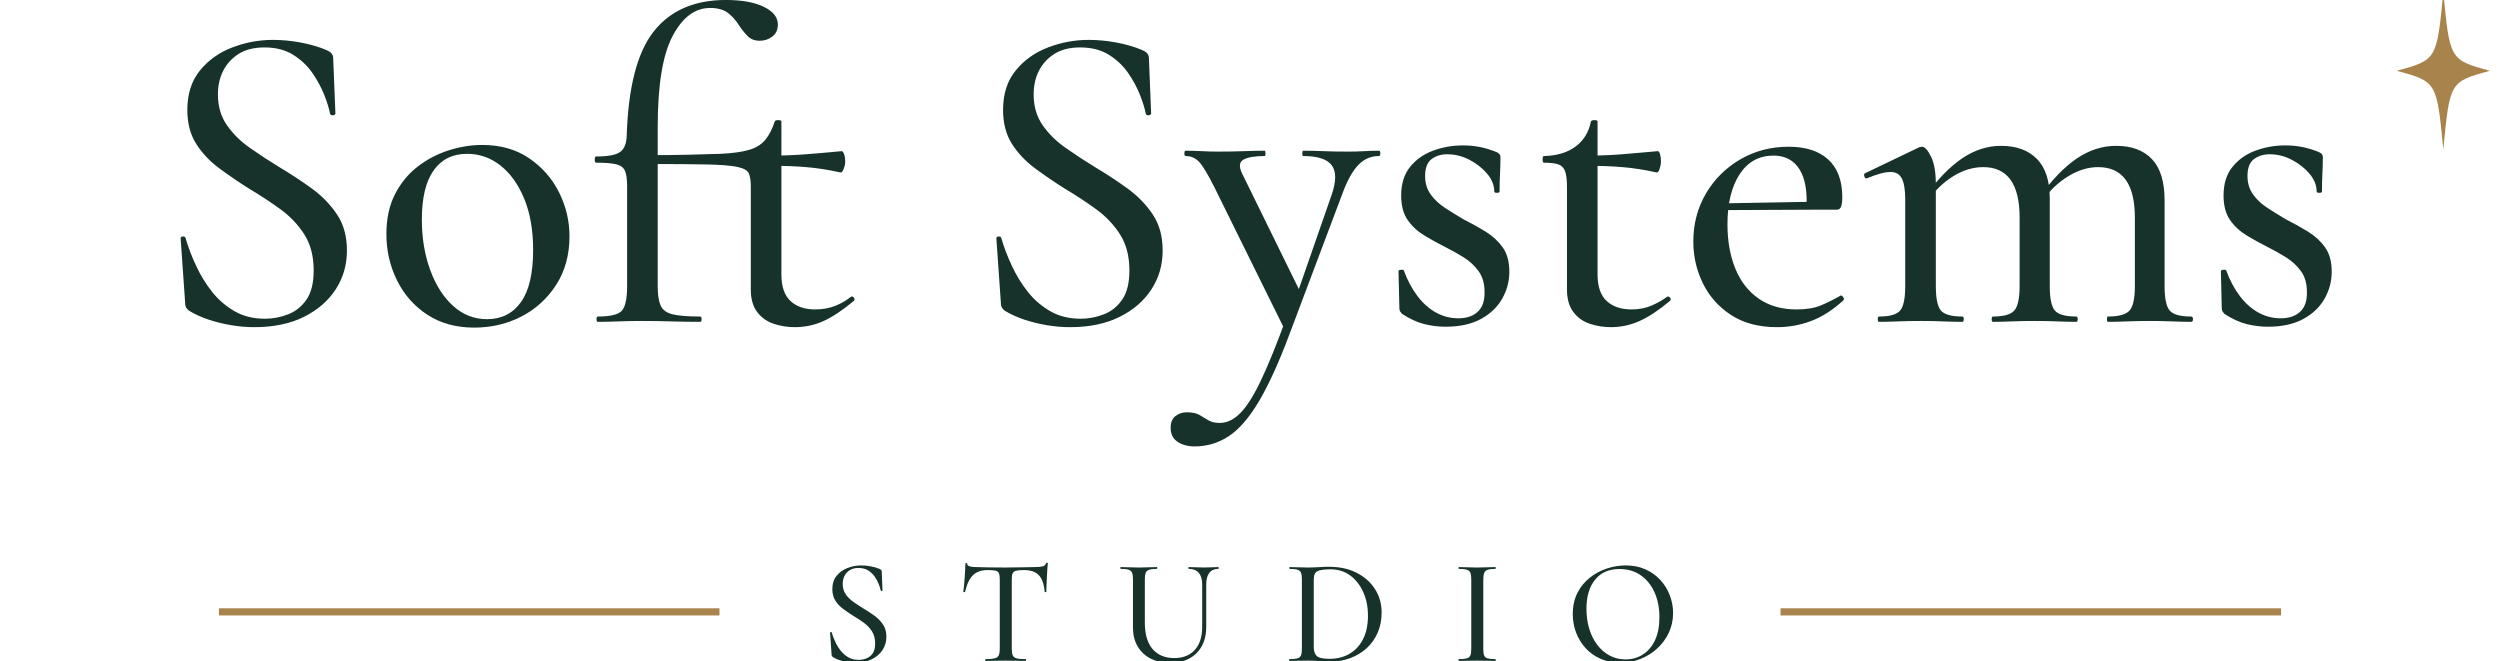
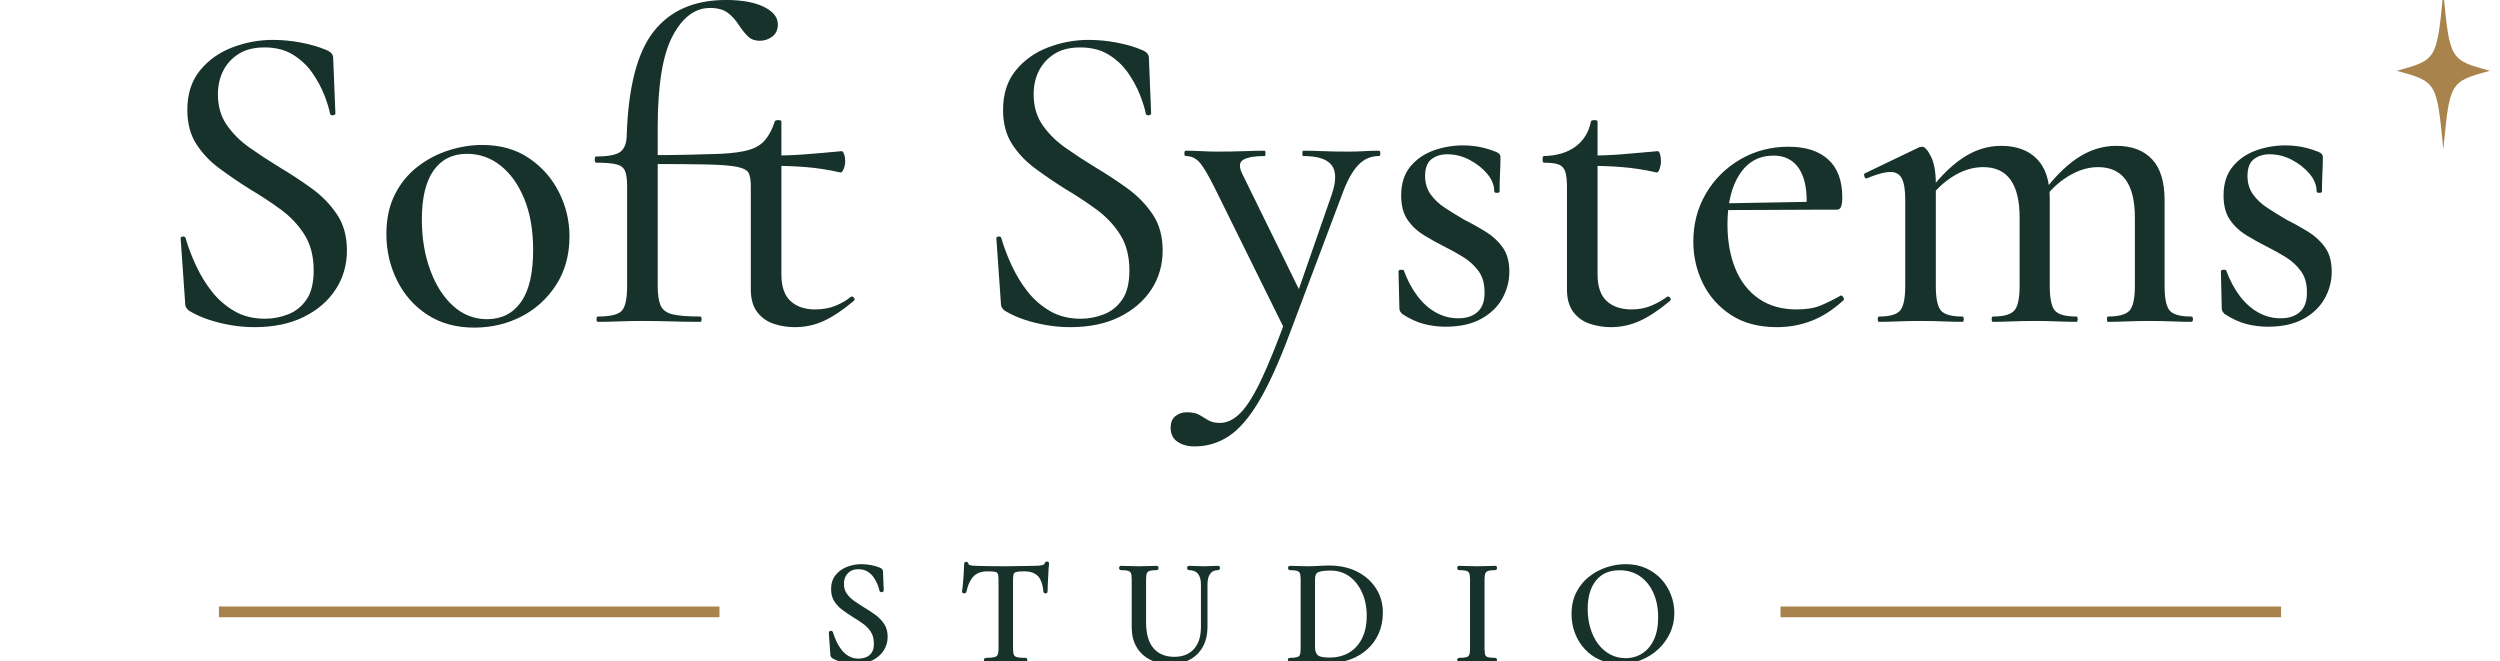
<svg xmlns="http://www.w3.org/2000/svg" viewBox="0 0 347.77 92.43" width="348" height="92" role="img" aria-label="Soft Systems Studio">
  <path transform="translate(20.00 45.01)" d="M9.548 -31.806Q9.548 -29.326 10.788 -27.528Q12.028 -25.73 14.012 -24.335Q15.996 -22.94 18.228 -21.576Q20.522 -20.212 22.661 -18.662Q24.8 -17.112 26.195 -15.035Q27.59 -12.958 27.59 -9.982Q27.59 -6.944 26.009 -4.526Q24.428 -2.108 21.545 -0.682Q18.662 0.744 14.632 0.744Q13.02 0.744 11.377 0.465Q9.734 0.186 8.246 -0.31Q6.758 -0.806 5.518 -1.55Q5.27 -1.736 5.115 -1.984Q4.96 -2.232 4.96 -2.728L4.34 -11.594Q4.278 -11.904 4.619 -11.935Q4.96 -11.966 5.022 -11.718Q5.58 -9.796 6.51 -7.812Q7.44 -5.828 8.742 -4.185Q10.044 -2.542 11.873 -1.488Q13.702 -0.434 16.12 -0.434Q17.794 -0.434 19.375 -1.054Q20.956 -1.674 21.948 -3.131Q22.94 -4.588 22.94 -7.192Q22.94 -10.168 21.638 -12.214Q20.336 -14.26 18.29 -15.748Q16.244 -17.236 13.95 -18.6Q11.78 -19.964 9.765 -21.452Q7.75 -22.94 6.51 -24.893Q5.27 -26.846 5.27 -29.636Q5.27 -32.984 7.037 -35.154Q8.804 -37.324 11.563 -38.378Q14.322 -39.432 17.236 -39.432Q19.158 -39.432 21.142 -39.06Q23.126 -38.688 24.738 -38.006Q25.296 -37.758 25.482 -37.479Q25.668 -37.2 25.668 -36.89L25.978 -29.14Q25.978 -28.954 25.668 -28.892Q25.358 -28.83 25.234 -29.078Q25.048 -30.132 24.428 -31.713Q23.808 -33.294 22.754 -34.813Q21.7 -36.332 20.057 -37.355Q18.414 -38.378 16.058 -38.378Q13.888 -38.378 12.462 -37.479Q11.036 -36.58 10.292 -35.123Q9.548 -33.666 9.548 -31.806ZM45.384 0.806Q41.602 0.806 38.843 -0.992Q36.084 -2.79 34.596 -5.797Q33.108 -8.804 33.108 -12.276Q33.108 -15.5 34.317 -17.856Q35.526 -20.212 37.51 -21.731Q39.494 -23.25 41.85 -23.994Q44.206 -24.738 46.5 -24.738Q50.344 -24.738 53.072 -22.878Q55.8 -21.018 57.257 -18.104Q58.714 -15.19 58.714 -11.966Q58.714 -8.06 56.854 -5.177Q54.994 -2.294 51.987 -0.744Q48.98 0.806 45.384 0.806ZM47.182 -0.372Q50.22 -0.372 51.925 -2.759Q53.63 -5.146 53.63 -10.044Q53.63 -14.198 52.39 -17.205Q51.15 -20.212 49.073 -21.855Q46.996 -23.498 44.392 -23.498Q41.354 -23.498 39.711 -21.173Q38.068 -18.848 38.068 -14.322Q38.068 -10.416 39.246 -7.223Q40.424 -4.03 42.47 -2.201Q44.516 -0.372 47.182 -0.372ZM62.682 0.0Q62.496 0.0 62.496 -0.372Q62.496 -0.744 62.682 -0.744Q65.286 -0.744 66.03 -1.55Q66.774 -2.356 66.774 -5.022V-18.972Q66.774 -20.46 66.464 -21.142Q66.154 -21.824 65.224 -22.041Q64.294 -22.258 62.434 -22.258Q62.248 -22.258 62.248 -22.692Q62.248 -23.126 62.434 -23.126Q64.914 -23.126 65.782 -23.746Q66.65 -24.366 66.712 -25.916Q67.022 -36.208 70.494 -40.61Q73.966 -45.012 80.6 -45.012Q83.948 -45.012 85.901 -44.051Q87.854 -43.09 87.854 -41.602Q87.854 -40.486 87.079 -39.897Q86.304 -39.308 85.312 -39.308Q84.32 -39.308 83.7 -39.897Q83.08 -40.486 82.46 -41.416Q81.716 -42.594 80.817 -43.245Q79.918 -43.896 78.368 -43.896Q75.206 -43.896 73.129 -39.959Q71.052 -36.022 71.052 -27.218V-5.022Q71.052 -3.224 71.455 -2.294Q71.858 -1.364 73.129 -1.054Q74.4 -0.744 77.004 -0.744Q77.19 -0.744 77.19 -0.372Q77.19 0.0 77.004 0.0Q74.896 0.0 72.912 -0.062Q70.928 -0.124 68.882 -0.124Q67.146 -0.124 65.565 -0.062Q63.984 0.0 62.682 0.0ZM90.21 0.744Q88.722 0.744 87.296 0.279Q85.87 -0.186 84.971 -1.364Q84.072 -2.542 84.072 -4.526V-18.972Q84.072 -20.15 83.793 -20.77Q83.514 -21.39 82.181 -21.669Q80.848 -21.948 77.934 -22.01Q75.02 -22.072 69.75 -22.072V-23.312Q72.726 -23.312 75.454 -23.374Q78.182 -23.436 79.856 -23.498Q82.398 -23.622 83.855 -24.056Q85.312 -24.49 86.118 -25.482Q86.924 -26.474 87.42 -28.024Q87.482 -28.21 87.916 -28.21Q88.35 -28.21 88.35 -28.024V-6.634Q88.35 -4.092 89.621 -2.914Q90.892 -1.736 93.062 -1.736Q94.674 -1.736 95.945 -2.263Q97.216 -2.79 98.022 -3.472Q98.27 -3.658 98.487 -3.379Q98.704 -3.1 98.456 -2.914Q96.162 -0.992 94.271 -0.124Q92.38 0.744 90.21 0.744ZM96.596 -20.894Q94.116 -21.452 91.822 -21.638Q89.528 -21.824 86.986 -21.824V-23.25Q89.404 -23.25 91.791 -23.436Q94.178 -23.622 96.782 -23.87Q96.968 -23.87 97.123 -23.436Q97.278 -23.002 97.278 -22.444Q97.278 -21.948 97.061 -21.39Q96.844 -20.832 96.596 -20.894ZM123.628 -31.806Q123.628 -29.326 124.868 -27.528Q126.108 -25.73 128.092 -24.335Q130.076 -22.94 132.308 -21.576Q134.602 -20.212 136.741 -18.662Q138.88 -17.112 140.275 -15.035Q141.67 -12.958 141.67 -9.982Q141.67 -6.944 140.089 -4.526Q138.508 -2.108 135.625 -0.682Q132.742 0.744 128.712 0.744Q127.1 0.744 125.457 0.465Q123.814 0.186 122.326 -0.31Q120.838 -0.806 119.598 -1.55Q119.35 -1.736 119.195 -1.984Q119.04 -2.232 119.04 -2.728L118.42 -11.594Q118.358 -11.904 118.699 -11.935Q119.04 -11.966 119.102 -11.718Q119.66 -9.796 120.59 -7.812Q121.52 -5.828 122.822 -4.185Q124.124 -2.542 125.953 -1.488Q127.782 -0.434 130.2 -0.434Q131.874 -0.434 133.455 -1.054Q135.036 -1.674 136.028 -3.131Q137.02 -4.588 137.02 -7.192Q137.02 -10.168 135.718 -12.214Q134.416 -14.26 132.37 -15.748Q130.324 -17.236 128.03 -18.6Q125.86 -19.964 123.845 -21.452Q121.83 -22.94 120.59 -24.893Q119.35 -26.846 119.35 -29.636Q119.35 -32.984 121.117 -35.154Q122.884 -37.324 125.643 -38.378Q128.402 -39.432 131.316 -39.432Q133.238 -39.432 135.222 -39.06Q137.206 -38.688 138.818 -38.006Q139.376 -37.758 139.562 -37.479Q139.748 -37.2 139.748 -36.89L140.058 -29.14Q140.058 -28.954 139.748 -28.892Q139.438 -28.83 139.314 -29.078Q139.128 -30.132 138.508 -31.713Q137.888 -33.294 136.834 -34.813Q135.78 -36.332 134.137 -37.355Q132.494 -38.378 130.138 -38.378Q127.968 -38.378 126.542 -37.479Q125.116 -36.58 124.372 -35.123Q123.628 -33.666 123.628 -31.806ZM171.926 -23.932Q172.112 -23.932 172.112 -23.56Q172.112 -23.188 171.926 -23.188Q170.19 -23.188 168.981 -21.886Q167.772 -20.584 166.78 -17.856L159.402 1.736Q157.17 7.688 155.124 11.129Q153.078 14.57 150.908 15.996Q148.738 17.422 146.134 17.422Q144.708 17.422 143.747 16.771Q142.786 16.12 142.786 14.818Q142.786 13.702 143.468 13.175Q144.15 12.648 145.018 12.648Q146.196 12.648 146.816 13.02Q147.436 13.392 148.056 13.764Q148.676 14.136 149.668 14.136Q151.156 14.136 152.52 12.772Q153.884 11.408 155.434 8.153Q156.984 4.898 159.03 -0.744L158.968 1.55L148.924 -18.786Q147.56 -21.514 146.785 -22.351Q146.01 -23.188 144.894 -23.188Q144.708 -23.188 144.708 -23.56Q144.708 -23.932 144.894 -23.932Q145.948 -23.932 147.126 -23.87Q148.304 -23.808 149.358 -23.808Q151.466 -23.808 153.047 -23.87Q154.628 -23.932 155.93 -23.932Q156.054 -23.932 156.054 -23.56Q156.054 -23.188 155.93 -23.188Q153.884 -23.188 152.985 -22.692Q152.086 -22.196 152.768 -20.77L161.138 -3.72L159.402 -0.806L165.292 -17.732Q166.284 -20.584 165.323 -21.886Q164.362 -23.188 161.324 -23.188Q161.2 -23.188 161.2 -23.56Q161.2 -23.932 161.324 -23.932Q162.812 -23.932 164.145 -23.87Q165.478 -23.808 167.586 -23.808Q168.95 -23.808 169.849 -23.87Q170.748 -23.932 171.926 -23.932ZM178.374 -20.398Q178.374 -18.91 179.149 -17.825Q179.924 -16.74 181.164 -15.934Q182.404 -15.128 183.768 -14.322Q185.38 -13.516 186.837 -12.617Q188.294 -11.718 189.224 -10.416Q190.154 -9.114 190.154 -7.006Q190.154 -5.022 189.162 -3.255Q188.17 -1.488 186.186 -0.403Q184.202 0.682 181.226 0.682Q179.738 0.682 178.25 0.31Q176.762 -0.062 175.15 -1.116Q175.026 -1.24 174.902 -1.426Q174.778 -1.612 174.778 -1.86L174.654 -7.068Q174.654 -7.254 174.995 -7.285Q175.336 -7.316 175.398 -7.192Q176.142 -5.146 177.289 -3.627Q178.436 -2.108 179.893 -1.302Q181.35 -0.496 183.024 -0.496Q184.76 -0.496 185.752 -1.426Q186.744 -2.356 186.682 -4.216Q186.682 -5.952 185.845 -7.099Q185.008 -8.246 183.768 -9.021Q182.528 -9.796 181.164 -10.478Q179.676 -11.222 178.25 -12.09Q176.824 -12.958 175.925 -14.26Q175.026 -15.562 175.026 -17.67Q175.026 -20.15 176.297 -21.7Q177.568 -23.25 179.552 -23.963Q181.536 -24.676 183.644 -24.676Q184.884 -24.676 186.0 -24.459Q187.116 -24.242 188.356 -23.746Q188.914 -23.498 188.914 -23.064Q188.914 -21.948 188.852 -20.77Q188.79 -19.592 188.79 -18.228Q188.79 -18.042 188.418 -18.042Q188.046 -18.042 188.046 -18.228Q188.046 -19.53 187.054 -20.708Q186.062 -21.886 184.574 -22.661Q183.086 -23.436 181.474 -23.436Q180.172 -23.436 179.273 -22.754Q178.374 -22.072 178.374 -20.398ZM204.352 0.744Q202.864 0.744 201.438 0.279Q200.012 -0.186 199.113 -1.364Q198.214 -2.542 198.214 -4.526V-18.848Q198.214 -20.274 197.966 -21.018Q197.718 -21.762 197.036 -22.01Q196.354 -22.258 194.99 -22.258Q194.804 -22.258 194.804 -22.723Q194.804 -23.188 194.99 -23.188Q197.718 -23.25 199.423 -24.521Q201.128 -25.792 201.562 -28.024Q201.624 -28.21 202.058 -28.21Q202.492 -28.21 202.492 -28.024V-6.634Q202.492 -4.092 203.763 -2.914Q205.034 -1.736 207.266 -1.736Q208.816 -1.736 210.087 -2.294Q211.358 -2.852 212.164 -3.472Q212.412 -3.658 212.629 -3.379Q212.846 -3.1 212.598 -2.914Q210.304 -0.992 208.382 -0.124Q206.46 0.744 204.352 0.744ZM210.738 -20.894Q208.258 -21.452 205.964 -21.638Q203.67 -21.824 201.128 -21.824V-23.25Q203.608 -23.25 205.933 -23.436Q208.258 -23.622 210.924 -23.87Q211.11 -23.87 211.234 -23.436Q211.358 -23.002 211.358 -22.444Q211.358 -21.948 211.172 -21.39Q210.986 -20.832 210.738 -20.894ZM227.602 0.744Q223.758 0.744 221.154 -0.961Q218.55 -2.666 217.217 -5.394Q215.884 -8.122 215.884 -11.222Q215.884 -14.942 217.651 -17.949Q219.418 -20.956 222.456 -22.723Q225.494 -24.49 229.214 -24.49Q232.81 -24.49 234.763 -22.692Q236.716 -20.894 236.716 -17.422Q236.716 -16.616 236.561 -16.151Q236.406 -15.686 235.972 -15.686H231.694Q231.942 -19.406 230.733 -21.328Q229.524 -23.25 227.106 -23.25Q224.068 -23.25 222.363 -20.646Q220.658 -18.042 220.658 -13.64Q220.658 -10.106 221.774 -7.409Q222.89 -4.712 225.06 -3.224Q227.23 -1.736 230.33 -1.736Q232.376 -1.736 233.709 -2.294Q235.042 -2.852 236.468 -3.658Q236.592 -3.782 236.809 -3.503Q237.026 -3.224 236.902 -3.038Q234.67 -0.992 232.376 -0.124Q230.082 0.744 227.602 0.744ZM219.232 -15.624 219.17 -16.554 233.058 -16.802V-15.686ZM273.854 0.0Q273.73 0.0 273.73 -0.372Q273.73 -0.744 273.854 -0.744Q276.148 -0.744 276.892 -1.581Q277.636 -2.418 277.636 -5.022V-14.57Q277.636 -21.638 272.49 -21.638Q270.382 -21.638 268.274 -20.336Q266.166 -19.034 264.678 -16.864L264.43 -17.608Q266.91 -21.08 269.514 -22.847Q272.118 -24.614 275.032 -24.614Q278.256 -24.614 280.023 -22.754Q281.79 -20.894 281.79 -16.988V-5.022Q281.79 -2.418 282.503 -1.581Q283.216 -0.744 285.51 -0.744Q285.758 -0.744 285.758 -0.372Q285.758 0.0 285.51 0.0Q284.394 0.0 282.875 -0.062Q281.356 -0.124 279.682 -0.124Q278.07 -0.124 276.551 -0.062Q275.032 0.0 273.854 0.0ZM257.796 0.0Q257.61 0.0 257.61 -0.372Q257.61 -0.744 257.796 -0.744Q260.028 -0.744 260.772 -1.581Q261.516 -2.418 261.516 -5.022V-14.57Q261.516 -21.638 256.432 -21.638Q254.262 -21.638 252.185 -20.336Q250.108 -19.034 248.62 -16.864L248.372 -17.608Q250.852 -21.08 253.456 -22.847Q256.06 -24.614 258.912 -24.614Q262.136 -24.614 263.934 -22.785Q265.732 -20.956 265.732 -17.298V-5.022Q265.732 -2.418 266.445 -1.581Q267.158 -0.744 269.452 -0.744Q269.638 -0.744 269.638 -0.372Q269.638 0.0 269.452 0.0Q268.274 0.0 266.786 -0.062Q265.298 -0.124 263.624 -0.124Q261.95 -0.124 260.431 -0.062Q258.912 0.0 257.796 0.0ZM241.862 0.0Q241.676 0.0 241.676 -0.372Q241.676 -0.744 241.862 -0.744Q244.094 -0.744 244.807 -1.581Q245.52 -2.418 245.52 -5.022V-17.112Q245.52 -19.096 245.055 -20.026Q244.59 -20.956 243.474 -20.956Q242.854 -20.956 242.048 -20.739Q241.242 -20.522 240.188 -20.088Q239.94 -19.964 239.816 -20.305Q239.692 -20.646 239.878 -20.77L247.504 -24.428Q247.752 -24.49 247.876 -24.49Q248.434 -24.49 249.116 -23.126Q249.798 -21.762 249.798 -19.22V-5.022Q249.798 -2.418 250.511 -1.581Q251.224 -0.744 253.518 -0.744Q253.704 -0.744 253.704 -0.372Q253.704 0.0 253.518 0.0Q252.34 0.0 250.852 -0.062Q249.364 -0.124 247.69 -0.124Q246.016 -0.124 244.497 -0.062Q242.978 0.0 241.862 0.0ZM293.384 -20.398Q293.384 -18.91 294.159 -17.825Q294.934 -16.74 296.174 -15.934Q297.414 -15.128 298.778 -14.322Q300.39 -13.516 301.847 -12.617Q303.304 -11.718 304.234 -10.416Q305.164 -9.114 305.164 -7.006Q305.164 -5.022 304.172 -3.255Q303.18 -1.488 301.196 -0.403Q299.212 0.682 296.236 0.682Q294.748 0.682 293.26 0.31Q291.772 -0.062 290.16 -1.116Q290.036 -1.24 289.912 -1.426Q289.788 -1.612 289.788 -1.86L289.664 -7.068Q289.664 -7.254 290.005 -7.285Q290.346 -7.316 290.408 -7.192Q291.152 -5.146 292.299 -3.627Q293.446 -2.108 294.903 -1.302Q296.36 -0.496 298.034 -0.496Q299.77 -0.496 300.762 -1.426Q301.754 -2.356 301.692 -4.216Q301.692 -5.952 300.855 -7.099Q300.018 -8.246 298.778 -9.021Q297.538 -9.796 296.174 -10.478Q294.686 -11.222 293.26 -12.09Q291.834 -12.958 290.935 -14.26Q290.036 -15.562 290.036 -17.67Q290.036 -20.15 291.307 -21.7Q292.578 -23.25 294.562 -23.963Q296.546 -24.676 298.654 -24.676Q299.894 -24.676 301.01 -24.459Q302.126 -24.242 303.366 -23.746Q303.924 -23.498 303.924 -23.064Q303.924 -21.948 303.862 -20.77Q303.8 -19.592 303.8 -18.228Q303.8 -18.042 303.428 -18.042Q303.056 -18.042 303.056 -18.228Q303.056 -19.53 302.064 -20.708Q301.072 -21.886 299.584 -22.661Q298.096 -23.436 296.484 -23.436Q295.182 -23.436 294.283 -22.754Q293.384 -22.072 293.384 -20.398Z" fill="#17312B" />
  <path class="sparkle" fill="#A8834B" d="M340.77,-1.10 C341.68,8.36 341.68,8.36 347.27,9.90 C341.68,11.44 341.68,11.44 340.77,20.90 C339.86,11.44 339.86,11.44 334.27,9.90 C339.86,8.36 339.86,8.36 340.77,-1.10 Z" />
-   <path transform="translate(113.69 92.43)" d="M3.234 -10.773Q3.234 -9.933 3.654 -9.324Q4.074 -8.715 4.746 -8.242Q5.418 -7.77 6.174 -7.308Q6.951 -6.846 7.676 -6.321Q8.4 -5.796 8.873 -5.093Q9.345 -4.389 9.345 -3.381Q9.345 -2.352 8.809 -1.533Q8.274 -0.714 7.298 -0.231Q6.321 0.252 4.956 0.252Q4.41 0.252 3.854 0.158Q3.297 0.063 2.793 -0.105Q2.289 -0.273 1.869 -0.525Q1.785 -0.588 1.733 -0.672Q1.68 -0.756 1.68 -0.924L1.47 -3.927Q1.449 -4.032 1.565 -4.043Q1.68 -4.053 1.701 -3.969Q1.89 -3.318 2.205 -2.646Q2.52 -1.974 2.961 -1.418Q3.402 -0.861 4.021 -0.504Q4.641 -0.147 5.46 -0.147Q6.027 -0.147 6.562 -0.357Q7.098 -0.567 7.434 -1.06Q7.77 -1.554 7.77 -2.436Q7.77 -3.444 7.329 -4.137Q6.888 -4.83 6.195 -5.334Q5.502 -5.838 4.725 -6.3Q3.99 -6.762 3.308 -7.266Q2.625 -7.77 2.205 -8.431Q1.785 -9.093 1.785 -10.038Q1.785 -11.172 2.384 -11.907Q2.982 -12.642 3.917 -12.999Q4.851 -13.356 5.838 -13.356Q6.489 -13.356 7.161 -13.23Q7.833 -13.104 8.379 -12.873Q8.568 -12.789 8.631 -12.695Q8.694 -12.6 8.694 -12.495L8.799 -9.87Q8.799 -9.807 8.694 -9.786Q8.589 -9.765 8.547 -9.849Q8.484 -10.206 8.274 -10.742Q8.064 -11.277 7.707 -11.792Q7.35 -12.306 6.793 -12.652Q6.237 -12.999 5.439 -12.999Q4.704 -12.999 4.221 -12.695Q3.738 -12.39 3.486 -11.896Q3.234 -11.403 3.234 -10.773ZM23.478 -12.705Q22.176 -12.705 21.441 -11.98Q20.706 -11.256 20.349 -9.66Q20.328 -9.618 20.212 -9.618Q20.097 -9.618 20.097 -9.681Q20.139 -9.954 20.191 -10.458Q20.244 -10.962 20.286 -11.55Q20.328 -12.138 20.359 -12.684Q20.391 -13.23 20.391 -13.587Q20.391 -13.692 20.517 -13.692Q20.643 -13.692 20.643 -13.587Q20.643 -13.377 20.853 -13.283Q21.063 -13.188 21.336 -13.157Q21.609 -13.125 21.798 -13.125Q23.604 -13.062 26.019 -13.062Q27.489 -13.062 28.371 -13.094Q29.253 -13.125 30.072 -13.125Q30.786 -13.125 31.175 -13.22Q31.563 -13.314 31.668 -13.65Q31.689 -13.734 31.805 -13.734Q31.92 -13.734 31.92 -13.65Q31.878 -13.335 31.846 -12.768Q31.815 -12.201 31.784 -11.592Q31.752 -10.983 31.731 -10.458Q31.71 -9.933 31.71 -9.681Q31.71 -9.618 31.595 -9.618Q31.479 -9.618 31.479 -9.681Q31.332 -11.319 30.639 -12.012Q29.946 -12.705 28.581 -12.705Q27.846 -12.705 27.479 -12.611Q27.111 -12.516 26.995 -12.243Q26.88 -11.97 26.88 -11.382V-1.701Q26.88 -1.092 27.017 -0.777Q27.153 -0.462 27.562 -0.357Q27.972 -0.252 28.833 -0.252Q28.875 -0.252 28.875 -0.126Q28.875 0.0 28.833 0.0Q28.266 0.0 27.562 -0.021Q26.859 -0.042 26.019 -0.042Q25.221 -0.042 24.517 -0.021Q23.814 0.0 23.226 0.0Q23.163 0.0 23.163 -0.126Q23.163 -0.252 23.226 -0.252Q24.045 -0.252 24.476 -0.357Q24.906 -0.462 25.053 -0.777Q25.2 -1.092 25.2 -1.701V-11.424Q25.2 -11.991 25.074 -12.275Q24.948 -12.558 24.57 -12.632Q24.192 -12.705 23.478 -12.705ZM53.508 -10.71Q53.508 -11.76 53.035 -12.317Q52.563 -12.873 51.639 -12.873Q51.576 -12.873 51.576 -12.999Q51.576 -13.125 51.639 -13.125Q52.122 -13.125 52.647 -13.094Q53.172 -13.062 53.781 -13.062Q54.306 -13.062 54.821 -13.094Q55.335 -13.125 55.776 -13.125Q55.818 -13.125 55.818 -12.999Q55.818 -12.873 55.776 -12.873Q54.936 -12.873 54.506 -12.317Q54.075 -11.76 54.075 -10.71V-4.767Q54.075 -3.192 53.445 -2.058Q52.815 -0.924 51.681 -0.326Q50.547 0.273 49.035 0.273Q47.481 0.273 46.305 -0.326Q45.129 -0.924 44.478 -2.037Q43.827 -3.15 43.827 -4.683V-11.424Q43.827 -12.033 43.701 -12.338Q43.575 -12.642 43.208 -12.758Q42.84 -12.873 42.126 -12.873Q42.063 -12.873 42.063 -12.999Q42.063 -13.125 42.126 -13.125Q42.651 -13.125 43.281 -13.094Q43.911 -13.062 44.646 -13.062Q45.402 -13.062 46.043 -13.094Q46.683 -13.125 47.166 -13.125Q47.229 -13.125 47.229 -12.999Q47.229 -12.873 47.166 -12.873Q46.452 -12.873 46.085 -12.747Q45.717 -12.621 45.602 -12.306Q45.486 -11.991 45.486 -11.382V-5.418Q45.486 -2.898 46.578 -1.649Q47.67 -0.399 49.602 -0.399Q51.45 -0.399 52.479 -1.544Q53.508 -2.688 53.508 -4.746ZM71.526 0.084Q70.896 0.084 69.972 0.021Q69.048 -0.042 68.271 -0.042Q67.557 -0.042 66.895 -0.021Q66.234 0.0 65.709 0.0Q65.667 0.0 65.667 -0.126Q65.667 -0.252 65.709 -0.252Q66.444 -0.252 66.822 -0.357Q67.2 -0.462 67.326 -0.777Q67.452 -1.092 67.452 -1.701V-11.424Q67.452 -12.033 67.326 -12.338Q67.2 -12.642 66.833 -12.758Q66.465 -12.873 65.751 -12.873Q65.688 -12.873 65.688 -12.999Q65.688 -13.125 65.751 -13.125Q66.276 -13.125 66.917 -13.094Q67.557 -13.062 68.271 -13.062Q68.985 -13.062 69.815 -13.115Q70.644 -13.167 71.232 -13.167Q73.458 -13.167 75.107 -12.327Q76.755 -11.487 77.679 -10.038Q78.603 -8.589 78.603 -6.783Q78.603 -5.208 78.047 -3.938Q77.49 -2.667 76.503 -1.775Q75.516 -0.882 74.235 -0.399Q72.954 0.084 71.526 0.084ZM71.316 -0.294Q72.891 -0.294 74.099 -0.987Q75.306 -1.68 75.999 -3.035Q76.692 -4.389 76.692 -6.321Q76.692 -8.148 76.041 -9.607Q75.39 -11.067 74.225 -11.939Q73.059 -12.81 71.442 -12.81Q70.182 -12.81 69.647 -12.558Q69.111 -12.306 69.111 -11.382V-1.932Q69.111 -1.092 69.531 -0.693Q69.951 -0.294 71.316 -0.294ZM92.82 -1.701Q92.82 -1.092 92.935 -0.777Q93.051 -0.462 93.418 -0.357Q93.786 -0.252 94.521 -0.252Q94.563 -0.252 94.563 -0.126Q94.563 0.0 94.521 0.0Q93.996 0.0 93.356 -0.021Q92.715 -0.042 91.959 -0.042Q91.224 -0.042 90.573 -0.021Q89.922 0.0 89.397 0.0Q89.355 0.0 89.355 -0.126Q89.355 -0.252 89.397 -0.252Q90.132 -0.252 90.51 -0.357Q90.888 -0.462 91.014 -0.777Q91.14 -1.092 91.14 -1.701V-11.424Q91.14 -12.033 91.014 -12.338Q90.888 -12.642 90.51 -12.758Q90.132 -12.873 89.397 -12.873Q89.355 -12.873 89.355 -12.999Q89.355 -13.125 89.397 -13.125Q89.922 -13.125 90.573 -13.094Q91.224 -13.062 91.959 -13.062Q92.715 -13.062 93.366 -13.094Q94.017 -13.125 94.521 -13.125Q94.563 -13.125 94.563 -12.999Q94.563 -12.873 94.521 -12.873Q93.786 -12.873 93.429 -12.747Q93.072 -12.621 92.946 -12.306Q92.82 -11.991 92.82 -11.382ZM111.993 0.252Q110.481 0.252 109.252 -0.284Q108.024 -0.819 107.152 -1.764Q106.281 -2.709 105.808 -3.938Q105.336 -5.166 105.336 -6.552Q105.336 -8.253 105.997 -9.534Q106.659 -10.815 107.751 -11.666Q108.843 -12.516 110.145 -12.936Q111.447 -13.356 112.728 -13.356Q114.282 -13.356 115.51 -12.8Q116.739 -12.243 117.6 -11.298Q118.461 -10.353 118.912 -9.156Q119.364 -7.959 119.364 -6.699Q119.364 -5.229 118.776 -3.969Q118.188 -2.709 117.169 -1.764Q116.151 -0.819 114.817 -0.284Q113.484 0.252 111.993 0.252ZM112.728 -0.21Q114.051 -0.21 115.132 -0.893Q116.214 -1.575 116.833 -2.888Q117.453 -4.2 117.453 -6.111Q117.453 -8.064 116.77 -9.587Q116.088 -11.109 114.838 -11.98Q113.589 -12.852 111.867 -12.852Q109.662 -12.852 108.454 -11.361Q107.247 -9.87 107.247 -7.287Q107.247 -5.796 107.635 -4.505Q108.024 -3.213 108.759 -2.247Q109.494 -1.281 110.502 -0.746Q111.51 -0.21 112.728 -0.21Z" fill="#17312B" />
-   <rect x="29.69" y="85.07" width="70" height="1" fill="#A8834B" />
-   <rect x="248.08" y="85.07" width="70" height="1" fill="#A8834B" />
+   <path transform="translate(113.69 92.43)" d="M3.234 -10.773Q3.234 -9.933 3.654 -9.324Q4.074 -8.715 4.746 -8.242Q5.418 -7.77 6.174 -7.308Q6.951 -6.846 7.676 -6.321Q8.4 -5.796 8.873 -5.093Q9.345 -4.389 9.345 -3.381Q9.345 -2.352 8.809 -1.533Q8.274 -0.714 7.298 -0.231Q6.321 0.252 4.956 0.252Q4.41 0.252 3.854 0.158Q3.297 0.063 2.793 -0.105Q2.289 -0.273 1.869 -0.525Q1.785 -0.588 1.733 -0.672Q1.68 -0.756 1.68 -0.924L1.47 -3.927Q1.449 -4.032 1.565 -4.043Q1.68 -4.053 1.701 -3.969Q1.89 -3.318 2.205 -2.646Q2.52 -1.974 2.961 -1.418Q3.402 -0.861 4.021 -0.504Q4.641 -0.147 5.46 -0.147Q6.027 -0.147 6.562 -0.357Q7.098 -0.567 7.434 -1.06Q7.77 -1.554 7.77 -2.436Q7.77 -3.444 7.329 -4.137Q6.888 -4.83 6.195 -5.334Q5.502 -5.838 4.725 -6.3Q3.99 -6.762 3.308 -7.266Q2.625 -7.77 2.205 -8.431Q1.785 -9.093 1.785 -10.038Q1.785 -11.172 2.384 -11.907Q2.982 -12.642 3.917 -12.999Q4.851 -13.356 5.838 -13.356Q6.489 -13.356 7.161 -13.23Q7.833 -13.104 8.379 -12.873Q8.568 -12.789 8.631 -12.695Q8.694 -12.6 8.694 -12.495L8.799 -9.87Q8.799 -9.807 8.694 -9.786Q8.589 -9.765 8.547 -9.849Q8.484 -10.206 8.274 -10.742Q8.064 -11.277 7.707 -11.792Q7.35 -12.306 6.793 -12.652Q6.237 -12.999 5.439 -12.999Q4.704 -12.999 4.221 -12.695Q3.738 -12.39 3.486 -11.896Q3.234 -11.403 3.234 -10.773ZM23.478 -12.705Q22.176 -12.705 21.441 -11.98Q20.706 -11.256 20.349 -9.66Q20.328 -9.618 20.212 -9.618Q20.097 -9.618 20.097 -9.681Q20.139 -9.954 20.191 -10.458Q20.244 -10.962 20.286 -11.55Q20.328 -12.138 20.359 -12.684Q20.391 -13.23 20.391 -13.587Q20.391 -13.692 20.517 -13.692Q20.643 -13.692 20.643 -13.587Q20.643 -13.377 20.853 -13.283Q21.063 -13.188 21.336 -13.157Q21.609 -13.125 21.798 -13.125Q23.604 -13.062 26.019 -13.062Q27.489 -13.062 28.371 -13.094Q29.253 -13.125 30.072 -13.125Q30.786 -13.125 31.175 -13.22Q31.563 -13.314 31.668 -13.65Q31.689 -13.734 31.805 -13.734Q31.92 -13.734 31.92 -13.65Q31.878 -13.335 31.846 -12.768Q31.815 -12.201 31.784 -11.592Q31.752 -10.983 31.731 -10.458Q31.71 -9.933 31.71 -9.681Q31.71 -9.618 31.595 -9.618Q31.479 -9.618 31.479 -9.681Q31.332 -11.319 30.639 -12.012Q29.946 -12.705 28.581 -12.705Q27.846 -12.705 27.479 -12.611Q27.111 -12.516 26.995 -12.243Q26.88 -11.97 26.88 -11.382V-1.701Q26.88 -1.092 27.017 -0.777Q27.153 -0.462 27.562 -0.357Q27.972 -0.252 28.833 -0.252Q28.875 -0.252 28.875 -0.126Q28.875 0.0 28.833 0.0Q28.266 0.0 27.562 -0.021Q26.859 -0.042 26.019 -0.042Q25.221 -0.042 24.517 -0.021Q23.814 0.0 23.226 0.0Q23.163 0.0 23.163 -0.126Q23.163 -0.252 23.226 -0.252Q24.045 -0.252 24.476 -0.357Q24.906 -0.462 25.053 -0.777Q25.2 -1.092 25.2 -1.701V-11.424Q25.2 -11.991 25.074 -12.275Q24.948 -12.558 24.57 -12.632Q24.192 -12.705 23.478 -12.705ZM53.508 -10.71Q53.508 -11.76 53.035 -12.317Q52.563 -12.873 51.639 -12.873Q51.576 -12.873 51.576 -12.999Q51.576 -13.125 51.639 -13.125Q52.122 -13.125 52.647 -13.094Q53.172 -13.062 53.781 -13.062Q54.306 -13.062 54.821 -13.094Q55.335 -13.125 55.776 -13.125Q55.818 -13.125 55.818 -12.999Q55.818 -12.873 55.776 -12.873Q54.936 -12.873 54.506 -12.317Q54.075 -11.76 54.075 -10.71V-4.767Q54.075 -3.192 53.445 -2.058Q52.815 -0.924 51.681 -0.326Q50.547 0.273 49.035 0.273Q47.481 0.273 46.305 -0.326Q45.129 -0.924 44.478 -2.037Q43.827 -3.15 43.827 -4.683V-11.424Q43.827 -12.033 43.701 -12.338Q43.575 -12.642 43.208 -12.758Q42.84 -12.873 42.126 -12.873Q42.063 -12.873 42.063 -12.999Q42.063 -13.125 42.126 -13.125Q42.651 -13.125 43.281 -13.094Q43.911 -13.062 44.646 -13.062Q45.402 -13.062 46.043 -13.094Q46.683 -13.125 47.166 -13.125Q47.229 -13.125 47.229 -12.999Q47.229 -12.873 47.166 -12.873Q46.452 -12.873 46.085 -12.747Q45.717 -12.621 45.602 -12.306Q45.486 -11.991 45.486 -11.382V-5.418Q45.486 -2.898 46.578 -1.649Q47.67 -0.399 49.602 -0.399Q51.45 -0.399 52.479 -1.544Q53.508 -2.688 53.508 -4.746ZM71.526 0.084Q70.896 0.084 69.972 0.021Q69.048 -0.042 68.271 -0.042Q67.557 -0.042 66.895 -0.021Q66.234 0.0 65.709 0.0Q65.667 0.0 65.667 -0.126Q65.667 -0.252 65.709 -0.252Q66.444 -0.252 66.822 -0.357Q67.2 -0.462 67.326 -0.777Q67.452 -1.092 67.452 -1.701V-11.424Q67.452 -12.033 67.326 -12.338Q67.2 -12.642 66.833 -12.758Q66.465 -12.873 65.751 -12.873Q65.688 -12.873 65.688 -12.999Q65.688 -13.125 65.751 -13.125Q66.276 -13.125 66.917 -13.094Q67.557 -13.062 68.271 -13.062Q68.985 -13.062 69.815 -13.115Q70.644 -13.167 71.232 -13.167Q73.458 -13.167 75.107 -12.327Q76.755 -11.487 77.679 -10.038Q78.603 -8.589 78.603 -6.783Q78.603 -5.208 78.047 -3.938Q77.49 -2.667 76.503 -1.775Q75.516 -0.882 74.235 -0.399Q72.954 0.084 71.526 0.084ZM71.316 -0.294Q72.891 -0.294 74.099 -0.987Q75.306 -1.68 75.999 -3.035Q76.692 -4.389 76.692 -6.321Q76.692 -8.148 76.041 -9.607Q75.39 -11.067 74.225 -11.939Q73.059 -12.81 71.442 -12.81Q70.182 -12.81 69.647 -12.558Q69.111 -12.306 69.111 -11.382V-1.932Q69.111 -1.092 69.531 -0.693Q69.951 -0.294 71.316 -0.294ZM92.82 -1.701Q92.82 -1.092 92.935 -0.777Q93.051 -0.462 93.418 -0.357Q93.786 -0.252 94.521 -0.252Q94.563 -0.252 94.563 -0.126Q94.563 0.0 94.521 0.0Q93.996 0.0 93.356 -0.021Q92.715 -0.042 91.959 -0.042Q91.224 -0.042 90.573 -0.021Q89.922 0.0 89.397 0.0Q89.355 0.0 89.355 -0.126Q89.355 -0.252 89.397 -0.252Q90.132 -0.252 90.51 -0.357Q90.888 -0.462 91.014 -0.777Q91.14 -1.092 91.14 -1.701V-11.424Q91.14 -12.033 91.014 -12.338Q90.888 -12.642 90.51 -12.758Q90.132 -12.873 89.397 -12.873Q89.355 -12.873 89.355 -12.999Q89.355 -13.125 89.397 -13.125Q89.922 -13.125 90.573 -13.094Q91.224 -13.062 91.959 -13.062Q92.715 -13.062 93.366 -13.094Q94.017 -13.125 94.521 -13.125Q94.563 -13.125 94.563 -12.999Q94.563 -12.873 94.521 -12.873Q93.786 -12.873 93.429 -12.747Q93.072 -12.621 92.946 -12.306Q92.82 -11.991 92.82 -11.382ZM111.993 0.252Q110.481 0.252 109.252 -0.284Q108.024 -0.819 107.152 -1.764Q106.281 -2.709 105.808 -3.938Q105.336 -5.166 105.336 -6.552Q105.336 -8.253 105.997 -9.534Q106.659 -10.815 107.751 -11.666Q108.843 -12.516 110.145 -12.936Q111.447 -13.356 112.728 -13.356Q114.282 -13.356 115.51 -12.8Q116.739 -12.243 117.6 -11.298Q118.461 -10.353 118.912 -9.156Q119.364 -7.959 119.364 -6.699Q119.364 -5.229 118.776 -3.969Q118.188 -2.709 117.169 -1.764Q116.151 -0.819 114.817 -0.284Q113.484 0.252 111.993 0.252ZM112.728 -0.21Q114.051 -0.21 115.132 -0.893Q116.214 -1.575 116.833 -2.888Q117.453 -4.2 117.453 -6.111Q117.453 -8.064 116.77 -9.587Q116.088 -11.109 114.838 -11.98Q113.589 -12.852 111.867 -12.852Q109.662 -12.852 108.454 -11.361Q107.247 -9.87 107.247 -7.287Q107.247 -5.796 107.635 -4.505Q108.024 -3.213 108.759 -2.247Q109.494 -1.281 110.502 -0.746Q111.51 -0.21 112.728 -0.21Z" fill="#17312B" stroke="#17312B" stroke-width="0.35" stroke-linejoin="round" />
+   <rect x="29.69" y="84.82" width="70" height="1.5" fill="#A8834B" />
+   <rect x="248.08" y="84.82" width="70" height="1.5" fill="#A8834B" />
</svg>
